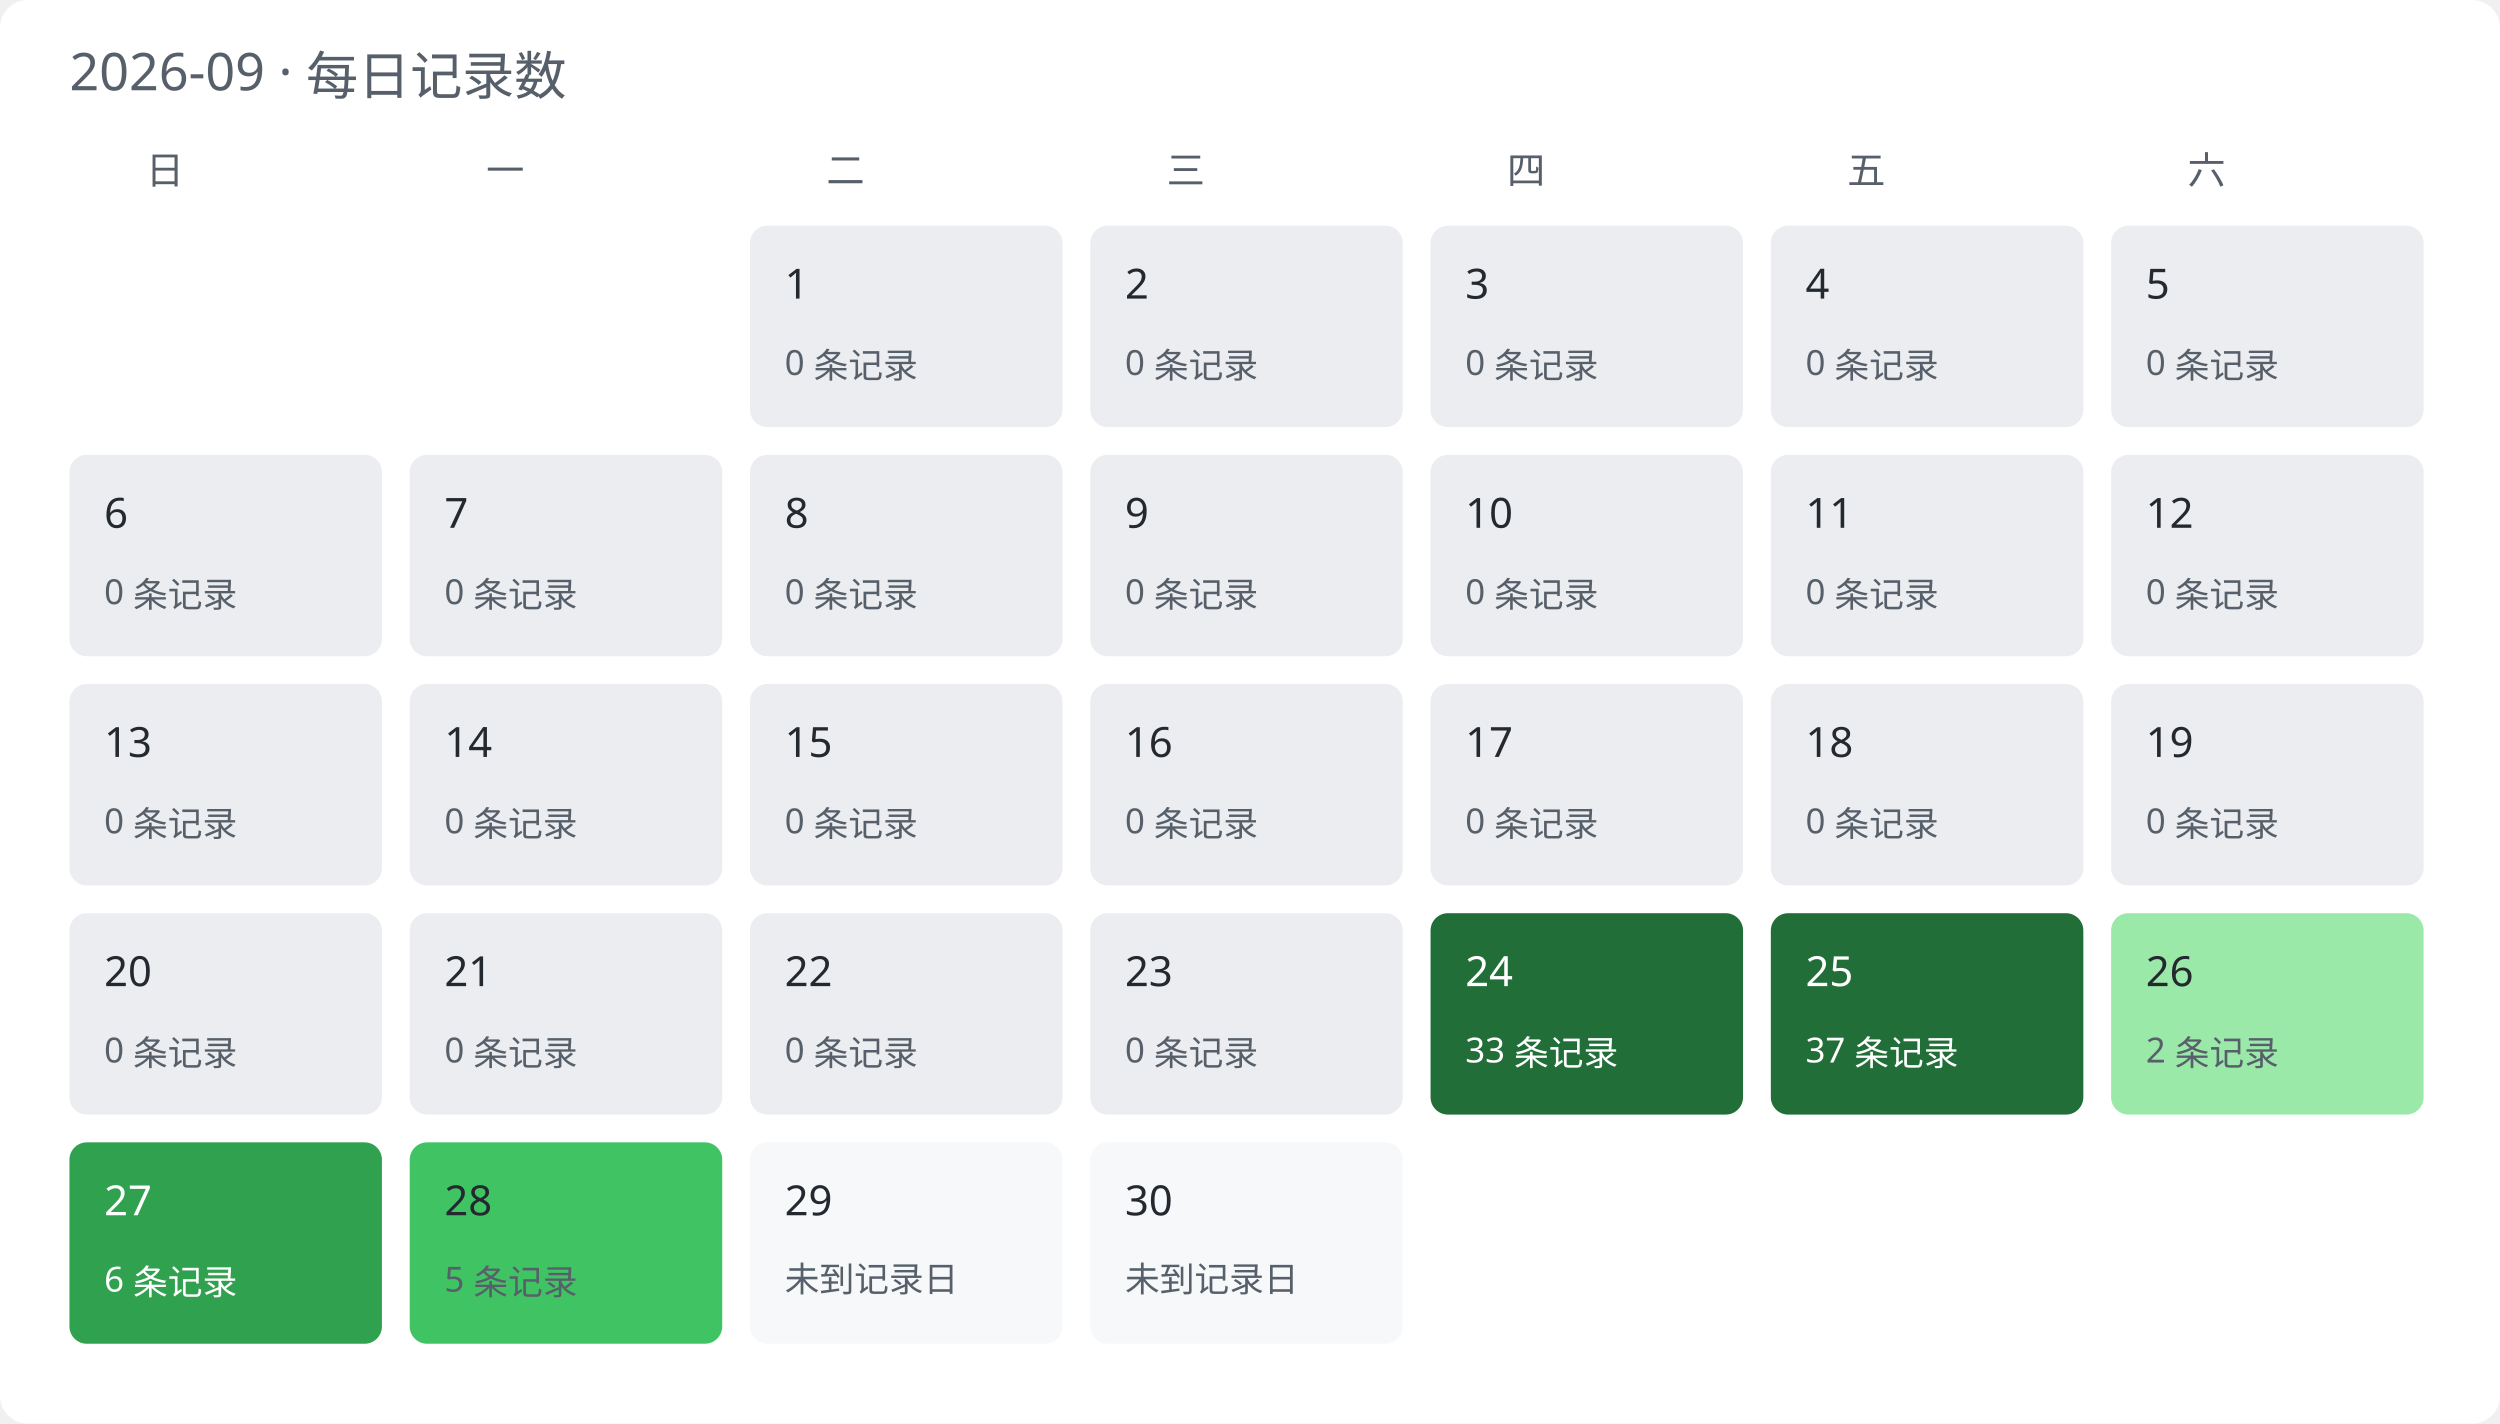
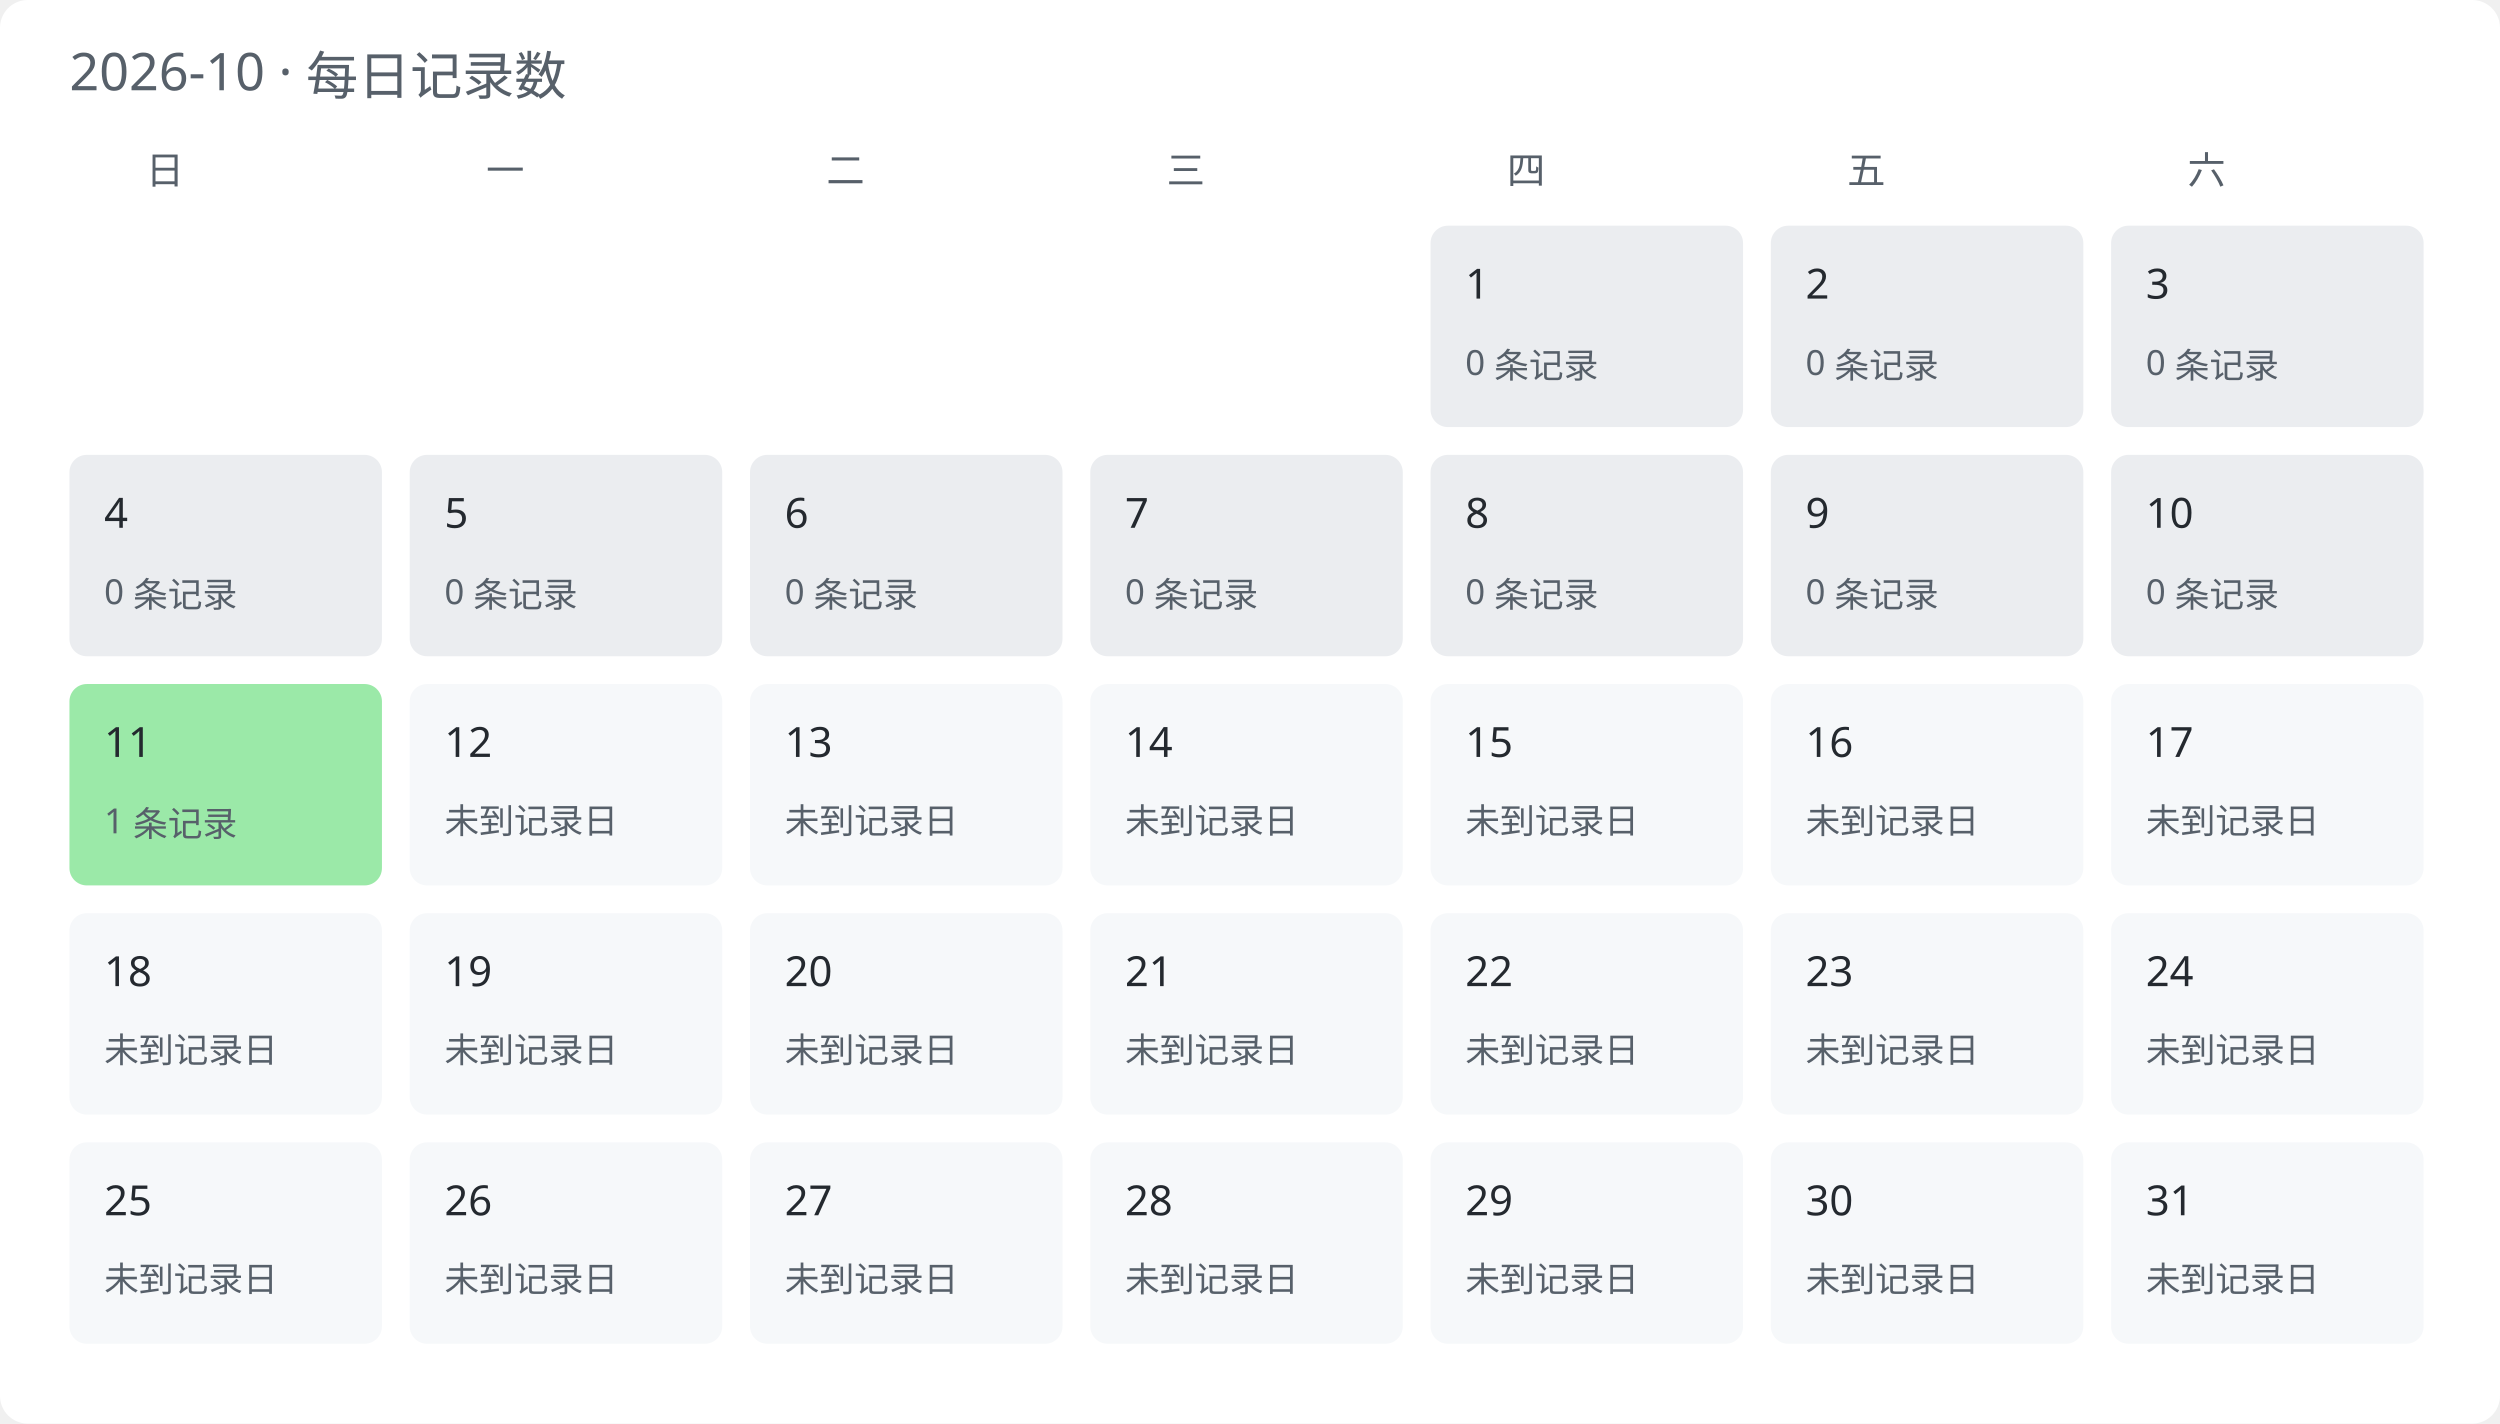
<svg xmlns="http://www.w3.org/2000/svg" width="720" height="410" viewBox="0 0 720 410" role="img" aria-label="每日开发记录月历">
  <rect width="100%" height="100%" rx="8" fill="#fff" />
  <g font-family="system-ui, sans-serif">
-     <text x="20" y="26" font-size="15" fill="#57606a">2026-09 · 每日记录数</text>
+     <text x="20" y="26" font-size="15" fill="#57606a">2026-10 · 每日记录数</text>
    <text x="42" y="53" font-size="11" fill="#57606a">日</text>
    <text x="140" y="53" font-size="11" fill="#57606a">一</text>
    <text x="238" y="53" font-size="11" fill="#57606a">二</text>
    <text x="336" y="53" font-size="11" fill="#57606a">三</text>
    <text x="434" y="53" font-size="11" fill="#57606a">四</text>
    <text x="532" y="53" font-size="11" fill="#57606a">五</text>
    <text x="630" y="53" font-size="11" fill="#57606a">六</text>
-     <g data-date="2026-09-01" data-count="0">
-       <rect x="216" y="65" width="90" height="58" rx="5" fill="#ebedf0" />
-       <text x="226" y="86" font-size="12" fill="#24292f">1</text>
-       <text x="226" y="108" font-size="10" fill="#57606a">0 条记录</text>
-     </g>
-     <g data-date="2026-09-02" data-count="0">
-       <rect x="314" y="65" width="90" height="58" rx="5" fill="#ebedf0" />
-       <text x="324" y="86" font-size="12" fill="#24292f">2</text>
-       <text x="324" y="108" font-size="10" fill="#57606a">0 条记录</text>
-     </g>
-     <g data-date="2026-09-03" data-count="0">
+     <g data-date="2026-10-01" data-count="0">
      <rect x="412" y="65" width="90" height="58" rx="5" fill="#ebedf0" />
-       <text x="422" y="86" font-size="12" fill="#24292f">3</text>
+       <text x="422" y="86" font-size="12" fill="#24292f">1</text>
      <text x="422" y="108" font-size="10" fill="#57606a">0 条记录</text>
    </g>
-     <g data-date="2026-09-04" data-count="0">
+     <g data-date="2026-10-02" data-count="0">
      <rect x="510" y="65" width="90" height="58" rx="5" fill="#ebedf0" />
-       <text x="520" y="86" font-size="12" fill="#24292f">4</text>
+       <text x="520" y="86" font-size="12" fill="#24292f">2</text>
      <text x="520" y="108" font-size="10" fill="#57606a">0 条记录</text>
    </g>
-     <g data-date="2026-09-05" data-count="0">
+     <g data-date="2026-10-03" data-count="0">
      <rect x="608" y="65" width="90" height="58" rx="5" fill="#ebedf0" />
-       <text x="618" y="86" font-size="12" fill="#24292f">5</text>
+       <text x="618" y="86" font-size="12" fill="#24292f">3</text>
      <text x="618" y="108" font-size="10" fill="#57606a">0 条记录</text>
    </g>
-     <g data-date="2026-09-06" data-count="0">
+     <g data-date="2026-10-04" data-count="0">
      <rect x="20" y="131" width="90" height="58" rx="5" fill="#ebedf0" />
-       <text x="30" y="152" font-size="12" fill="#24292f">6</text>
+       <text x="30" y="152" font-size="12" fill="#24292f">4</text>
      <text x="30" y="174" font-size="10" fill="#57606a">0 条记录</text>
    </g>
-     <g data-date="2026-09-07" data-count="0">
+     <g data-date="2026-10-05" data-count="0">
      <rect x="118" y="131" width="90" height="58" rx="5" fill="#ebedf0" />
-       <text x="128" y="152" font-size="12" fill="#24292f">7</text>
+       <text x="128" y="152" font-size="12" fill="#24292f">5</text>
      <text x="128" y="174" font-size="10" fill="#57606a">0 条记录</text>
    </g>
-     <g data-date="2026-09-08" data-count="0">
+     <g data-date="2026-10-06" data-count="0">
      <rect x="216" y="131" width="90" height="58" rx="5" fill="#ebedf0" />
-       <text x="226" y="152" font-size="12" fill="#24292f">8</text>
+       <text x="226" y="152" font-size="12" fill="#24292f">6</text>
      <text x="226" y="174" font-size="10" fill="#57606a">0 条记录</text>
    </g>
-     <g data-date="2026-09-09" data-count="0">
+     <g data-date="2026-10-07" data-count="0">
      <rect x="314" y="131" width="90" height="58" rx="5" fill="#ebedf0" />
-       <text x="324" y="152" font-size="12" fill="#24292f">9</text>
+       <text x="324" y="152" font-size="12" fill="#24292f">7</text>
      <text x="324" y="174" font-size="10" fill="#57606a">0 条记录</text>
    </g>
-     <g data-date="2026-09-10" data-count="0">
+     <g data-date="2026-10-08" data-count="0">
      <rect x="412" y="131" width="90" height="58" rx="5" fill="#ebedf0" />
-       <text x="422" y="152" font-size="12" fill="#24292f">10</text>
+       <text x="422" y="152" font-size="12" fill="#24292f">8</text>
      <text x="422" y="174" font-size="10" fill="#57606a">0 条记录</text>
    </g>
-     <g data-date="2026-09-11" data-count="0">
+     <g data-date="2026-10-09" data-count="0">
      <rect x="510" y="131" width="90" height="58" rx="5" fill="#ebedf0" />
-       <text x="520" y="152" font-size="12" fill="#24292f">11</text>
+       <text x="520" y="152" font-size="12" fill="#24292f">9</text>
      <text x="520" y="174" font-size="10" fill="#57606a">0 条记录</text>
    </g>
-     <g data-date="2026-09-12" data-count="0">
+     <g data-date="2026-10-10" data-count="0">
      <rect x="608" y="131" width="90" height="58" rx="5" fill="#ebedf0" />
-       <text x="618" y="152" font-size="12" fill="#24292f">12</text>
+       <text x="618" y="152" font-size="12" fill="#24292f">10</text>
      <text x="618" y="174" font-size="10" fill="#57606a">0 条记录</text>
    </g>
-     <g data-date="2026-09-13" data-count="0">
-       <rect x="20" y="197" width="90" height="58" rx="5" fill="#ebedf0" />
-       <text x="30" y="218" font-size="12" fill="#24292f">13</text>
-       <text x="30" y="240" font-size="10" fill="#57606a">0 条记录</text>
+     <g data-date="2026-10-11" data-count="1">
+       <rect x="20" y="197" width="90" height="58" rx="5" fill="#9be9a8" />
+       <text x="30" y="218" font-size="12" fill="#24292f">11</text>
+       <text x="30" y="240" font-size="10" fill="#57606a">1 条记录</text>
    </g>
-     <g data-date="2026-09-14" data-count="0">
-       <rect x="118" y="197" width="90" height="58" rx="5" fill="#ebedf0" />
-       <text x="128" y="218" font-size="12" fill="#24292f">14</text>
-       <text x="128" y="240" font-size="10" fill="#57606a">0 条记录</text>
+     <g data-date="2026-10-12" data-count="0">
+       <rect x="118" y="197" width="90" height="58" rx="5" fill="#f6f8fa" />
+       <text x="128" y="218" font-size="12" fill="#24292f">12</text>
+       <text x="128" y="240" font-size="10" fill="#57606a">未到记录日</text>
    </g>
-     <g data-date="2026-09-15" data-count="0">
-       <rect x="216" y="197" width="90" height="58" rx="5" fill="#ebedf0" />
-       <text x="226" y="218" font-size="12" fill="#24292f">15</text>
-       <text x="226" y="240" font-size="10" fill="#57606a">0 条记录</text>
+     <g data-date="2026-10-13" data-count="0">
+       <rect x="216" y="197" width="90" height="58" rx="5" fill="#f6f8fa" />
+       <text x="226" y="218" font-size="12" fill="#24292f">13</text>
+       <text x="226" y="240" font-size="10" fill="#57606a">未到记录日</text>
    </g>
-     <g data-date="2026-09-16" data-count="0">
-       <rect x="314" y="197" width="90" height="58" rx="5" fill="#ebedf0" />
-       <text x="324" y="218" font-size="12" fill="#24292f">16</text>
-       <text x="324" y="240" font-size="10" fill="#57606a">0 条记录</text>
+     <g data-date="2026-10-14" data-count="0">
+       <rect x="314" y="197" width="90" height="58" rx="5" fill="#f6f8fa" />
+       <text x="324" y="218" font-size="12" fill="#24292f">14</text>
+       <text x="324" y="240" font-size="10" fill="#57606a">未到记录日</text>
    </g>
-     <g data-date="2026-09-17" data-count="0">
-       <rect x="412" y="197" width="90" height="58" rx="5" fill="#ebedf0" />
-       <text x="422" y="218" font-size="12" fill="#24292f">17</text>
-       <text x="422" y="240" font-size="10" fill="#57606a">0 条记录</text>
+     <g data-date="2026-10-15" data-count="0">
+       <rect x="412" y="197" width="90" height="58" rx="5" fill="#f6f8fa" />
+       <text x="422" y="218" font-size="12" fill="#24292f">15</text>
+       <text x="422" y="240" font-size="10" fill="#57606a">未到记录日</text>
    </g>
-     <g data-date="2026-09-18" data-count="0">
-       <rect x="510" y="197" width="90" height="58" rx="5" fill="#ebedf0" />
-       <text x="520" y="218" font-size="12" fill="#24292f">18</text>
-       <text x="520" y="240" font-size="10" fill="#57606a">0 条记录</text>
+     <g data-date="2026-10-16" data-count="0">
+       <rect x="510" y="197" width="90" height="58" rx="5" fill="#f6f8fa" />
+       <text x="520" y="218" font-size="12" fill="#24292f">16</text>
+       <text x="520" y="240" font-size="10" fill="#57606a">未到记录日</text>
    </g>
-     <g data-date="2026-09-19" data-count="0">
-       <rect x="608" y="197" width="90" height="58" rx="5" fill="#ebedf0" />
-       <text x="618" y="218" font-size="12" fill="#24292f">19</text>
-       <text x="618" y="240" font-size="10" fill="#57606a">0 条记录</text>
+     <g data-date="2026-10-17" data-count="0">
+       <rect x="608" y="197" width="90" height="58" rx="5" fill="#f6f8fa" />
+       <text x="618" y="218" font-size="12" fill="#24292f">17</text>
+       <text x="618" y="240" font-size="10" fill="#57606a">未到记录日</text>
    </g>
-     <g data-date="2026-09-20" data-count="0">
-       <rect x="20" y="263" width="90" height="58" rx="5" fill="#ebedf0" />
-       <text x="30" y="284" font-size="12" fill="#24292f">20</text>
-       <text x="30" y="306" font-size="10" fill="#57606a">0 条记录</text>
+     <g data-date="2026-10-18" data-count="0">
+       <rect x="20" y="263" width="90" height="58" rx="5" fill="#f6f8fa" />
+       <text x="30" y="284" font-size="12" fill="#24292f">18</text>
+       <text x="30" y="306" font-size="10" fill="#57606a">未到记录日</text>
    </g>
-     <g data-date="2026-09-21" data-count="0">
-       <rect x="118" y="263" width="90" height="58" rx="5" fill="#ebedf0" />
-       <text x="128" y="284" font-size="12" fill="#24292f">21</text>
-       <text x="128" y="306" font-size="10" fill="#57606a">0 条记录</text>
+     <g data-date="2026-10-19" data-count="0">
+       <rect x="118" y="263" width="90" height="58" rx="5" fill="#f6f8fa" />
+       <text x="128" y="284" font-size="12" fill="#24292f">19</text>
+       <text x="128" y="306" font-size="10" fill="#57606a">未到记录日</text>
    </g>
-     <g data-date="2026-09-22" data-count="0">
-       <rect x="216" y="263" width="90" height="58" rx="5" fill="#ebedf0" />
-       <text x="226" y="284" font-size="12" fill="#24292f">22</text>
-       <text x="226" y="306" font-size="10" fill="#57606a">0 条记录</text>
+     <g data-date="2026-10-20" data-count="0">
+       <rect x="216" y="263" width="90" height="58" rx="5" fill="#f6f8fa" />
+       <text x="226" y="284" font-size="12" fill="#24292f">20</text>
+       <text x="226" y="306" font-size="10" fill="#57606a">未到记录日</text>
    </g>
-     <g data-date="2026-09-23" data-count="0">
-       <rect x="314" y="263" width="90" height="58" rx="5" fill="#ebedf0" />
-       <text x="324" y="284" font-size="12" fill="#24292f">23</text>
-       <text x="324" y="306" font-size="10" fill="#57606a">0 条记录</text>
+     <g data-date="2026-10-21" data-count="0">
+       <rect x="314" y="263" width="90" height="58" rx="5" fill="#f6f8fa" />
+       <text x="324" y="284" font-size="12" fill="#24292f">21</text>
+       <text x="324" y="306" font-size="10" fill="#57606a">未到记录日</text>
    </g>
-     <g data-date="2026-09-24" data-count="33">
-       <rect x="412" y="263" width="90" height="58" rx="5" fill="#216e39" />
-       <text x="422" y="284" font-size="12" fill="#fff">24</text>
-       <text x="422" y="306" font-size="10" fill="#fff">33 条记录</text>
+     <g data-date="2026-10-22" data-count="0">
+       <rect x="412" y="263" width="90" height="58" rx="5" fill="#f6f8fa" />
+       <text x="422" y="284" font-size="12" fill="#24292f">22</text>
+       <text x="422" y="306" font-size="10" fill="#57606a">未到记录日</text>
    </g>
-     <g data-date="2026-09-25" data-count="37">
-       <rect x="510" y="263" width="90" height="58" rx="5" fill="#216e39" />
-       <text x="520" y="284" font-size="12" fill="#fff">25</text>
-       <text x="520" y="306" font-size="10" fill="#fff">37 条记录</text>
+     <g data-date="2026-10-23" data-count="0">
+       <rect x="510" y="263" width="90" height="58" rx="5" fill="#f6f8fa" />
+       <text x="520" y="284" font-size="12" fill="#24292f">23</text>
+       <text x="520" y="306" font-size="10" fill="#57606a">未到记录日</text>
    </g>
-     <g data-date="2026-09-26" data-count="2">
-       <rect x="608" y="263" width="90" height="58" rx="5" fill="#9be9a8" />
-       <text x="618" y="284" font-size="12" fill="#24292f">26</text>
-       <text x="618" y="306" font-size="10" fill="#57606a">2 条记录</text>
+     <g data-date="2026-10-24" data-count="0">
+       <rect x="608" y="263" width="90" height="58" rx="5" fill="#f6f8fa" />
+       <text x="618" y="284" font-size="12" fill="#24292f">24</text>
+       <text x="618" y="306" font-size="10" fill="#57606a">未到记录日</text>
    </g>
-     <g data-date="2026-09-27" data-count="6">
-       <rect x="20" y="329" width="90" height="58" rx="5" fill="#30a14e" />
-       <text x="30" y="350" font-size="12" fill="#fff">27</text>
-       <text x="30" y="372" font-size="10" fill="#fff">6 条记录</text>
+     <g data-date="2026-10-25" data-count="0">
+       <rect x="20" y="329" width="90" height="58" rx="5" fill="#f6f8fa" />
+       <text x="30" y="350" font-size="12" fill="#24292f">25</text>
+       <text x="30" y="372" font-size="10" fill="#57606a">未到记录日</text>
    </g>
-     <g data-date="2026-09-28" data-count="5">
-       <rect x="118" y="329" width="90" height="58" rx="5" fill="#40c463" />
-       <text x="128" y="350" font-size="12" fill="#24292f">28</text>
-       <text x="128" y="372" font-size="10" fill="#57606a">5 条记录</text>
+     <g data-date="2026-10-26" data-count="0">
+       <rect x="118" y="329" width="90" height="58" rx="5" fill="#f6f8fa" />
+       <text x="128" y="350" font-size="12" fill="#24292f">26</text>
+       <text x="128" y="372" font-size="10" fill="#57606a">未到记录日</text>
    </g>
-     <g data-date="2026-09-29" data-count="0">
+     <g data-date="2026-10-27" data-count="0">
      <rect x="216" y="329" width="90" height="58" rx="5" fill="#f6f8fa" />
-       <text x="226" y="350" font-size="12" fill="#24292f">29</text>
+       <text x="226" y="350" font-size="12" fill="#24292f">27</text>
      <text x="226" y="372" font-size="10" fill="#57606a">未到记录日</text>
    </g>
-     <g data-date="2026-09-30" data-count="0">
+     <g data-date="2026-10-28" data-count="0">
      <rect x="314" y="329" width="90" height="58" rx="5" fill="#f6f8fa" />
-       <text x="324" y="350" font-size="12" fill="#24292f">30</text>
+       <text x="324" y="350" font-size="12" fill="#24292f">28</text>
      <text x="324" y="372" font-size="10" fill="#57606a">未到记录日</text>
+     </g>
+     <g data-date="2026-10-29" data-count="0">
+       <rect x="412" y="329" width="90" height="58" rx="5" fill="#f6f8fa" />
+       <text x="422" y="350" font-size="12" fill="#24292f">29</text>
+       <text x="422" y="372" font-size="10" fill="#57606a">未到记录日</text>
+     </g>
+     <g data-date="2026-10-30" data-count="0">
+       <rect x="510" y="329" width="90" height="58" rx="5" fill="#f6f8fa" />
+       <text x="520" y="350" font-size="12" fill="#24292f">30</text>
+       <text x="520" y="372" font-size="10" fill="#57606a">未到记录日</text>
+     </g>
+     <g data-date="2026-10-31" data-count="0">
+       <rect x="608" y="329" width="90" height="58" rx="5" fill="#f6f8fa" />
+       <text x="618" y="350" font-size="12" fill="#24292f">31</text>
+       <text x="618" y="372" font-size="10" fill="#57606a">未到记录日</text>
    </g>
  </g>
</svg>
